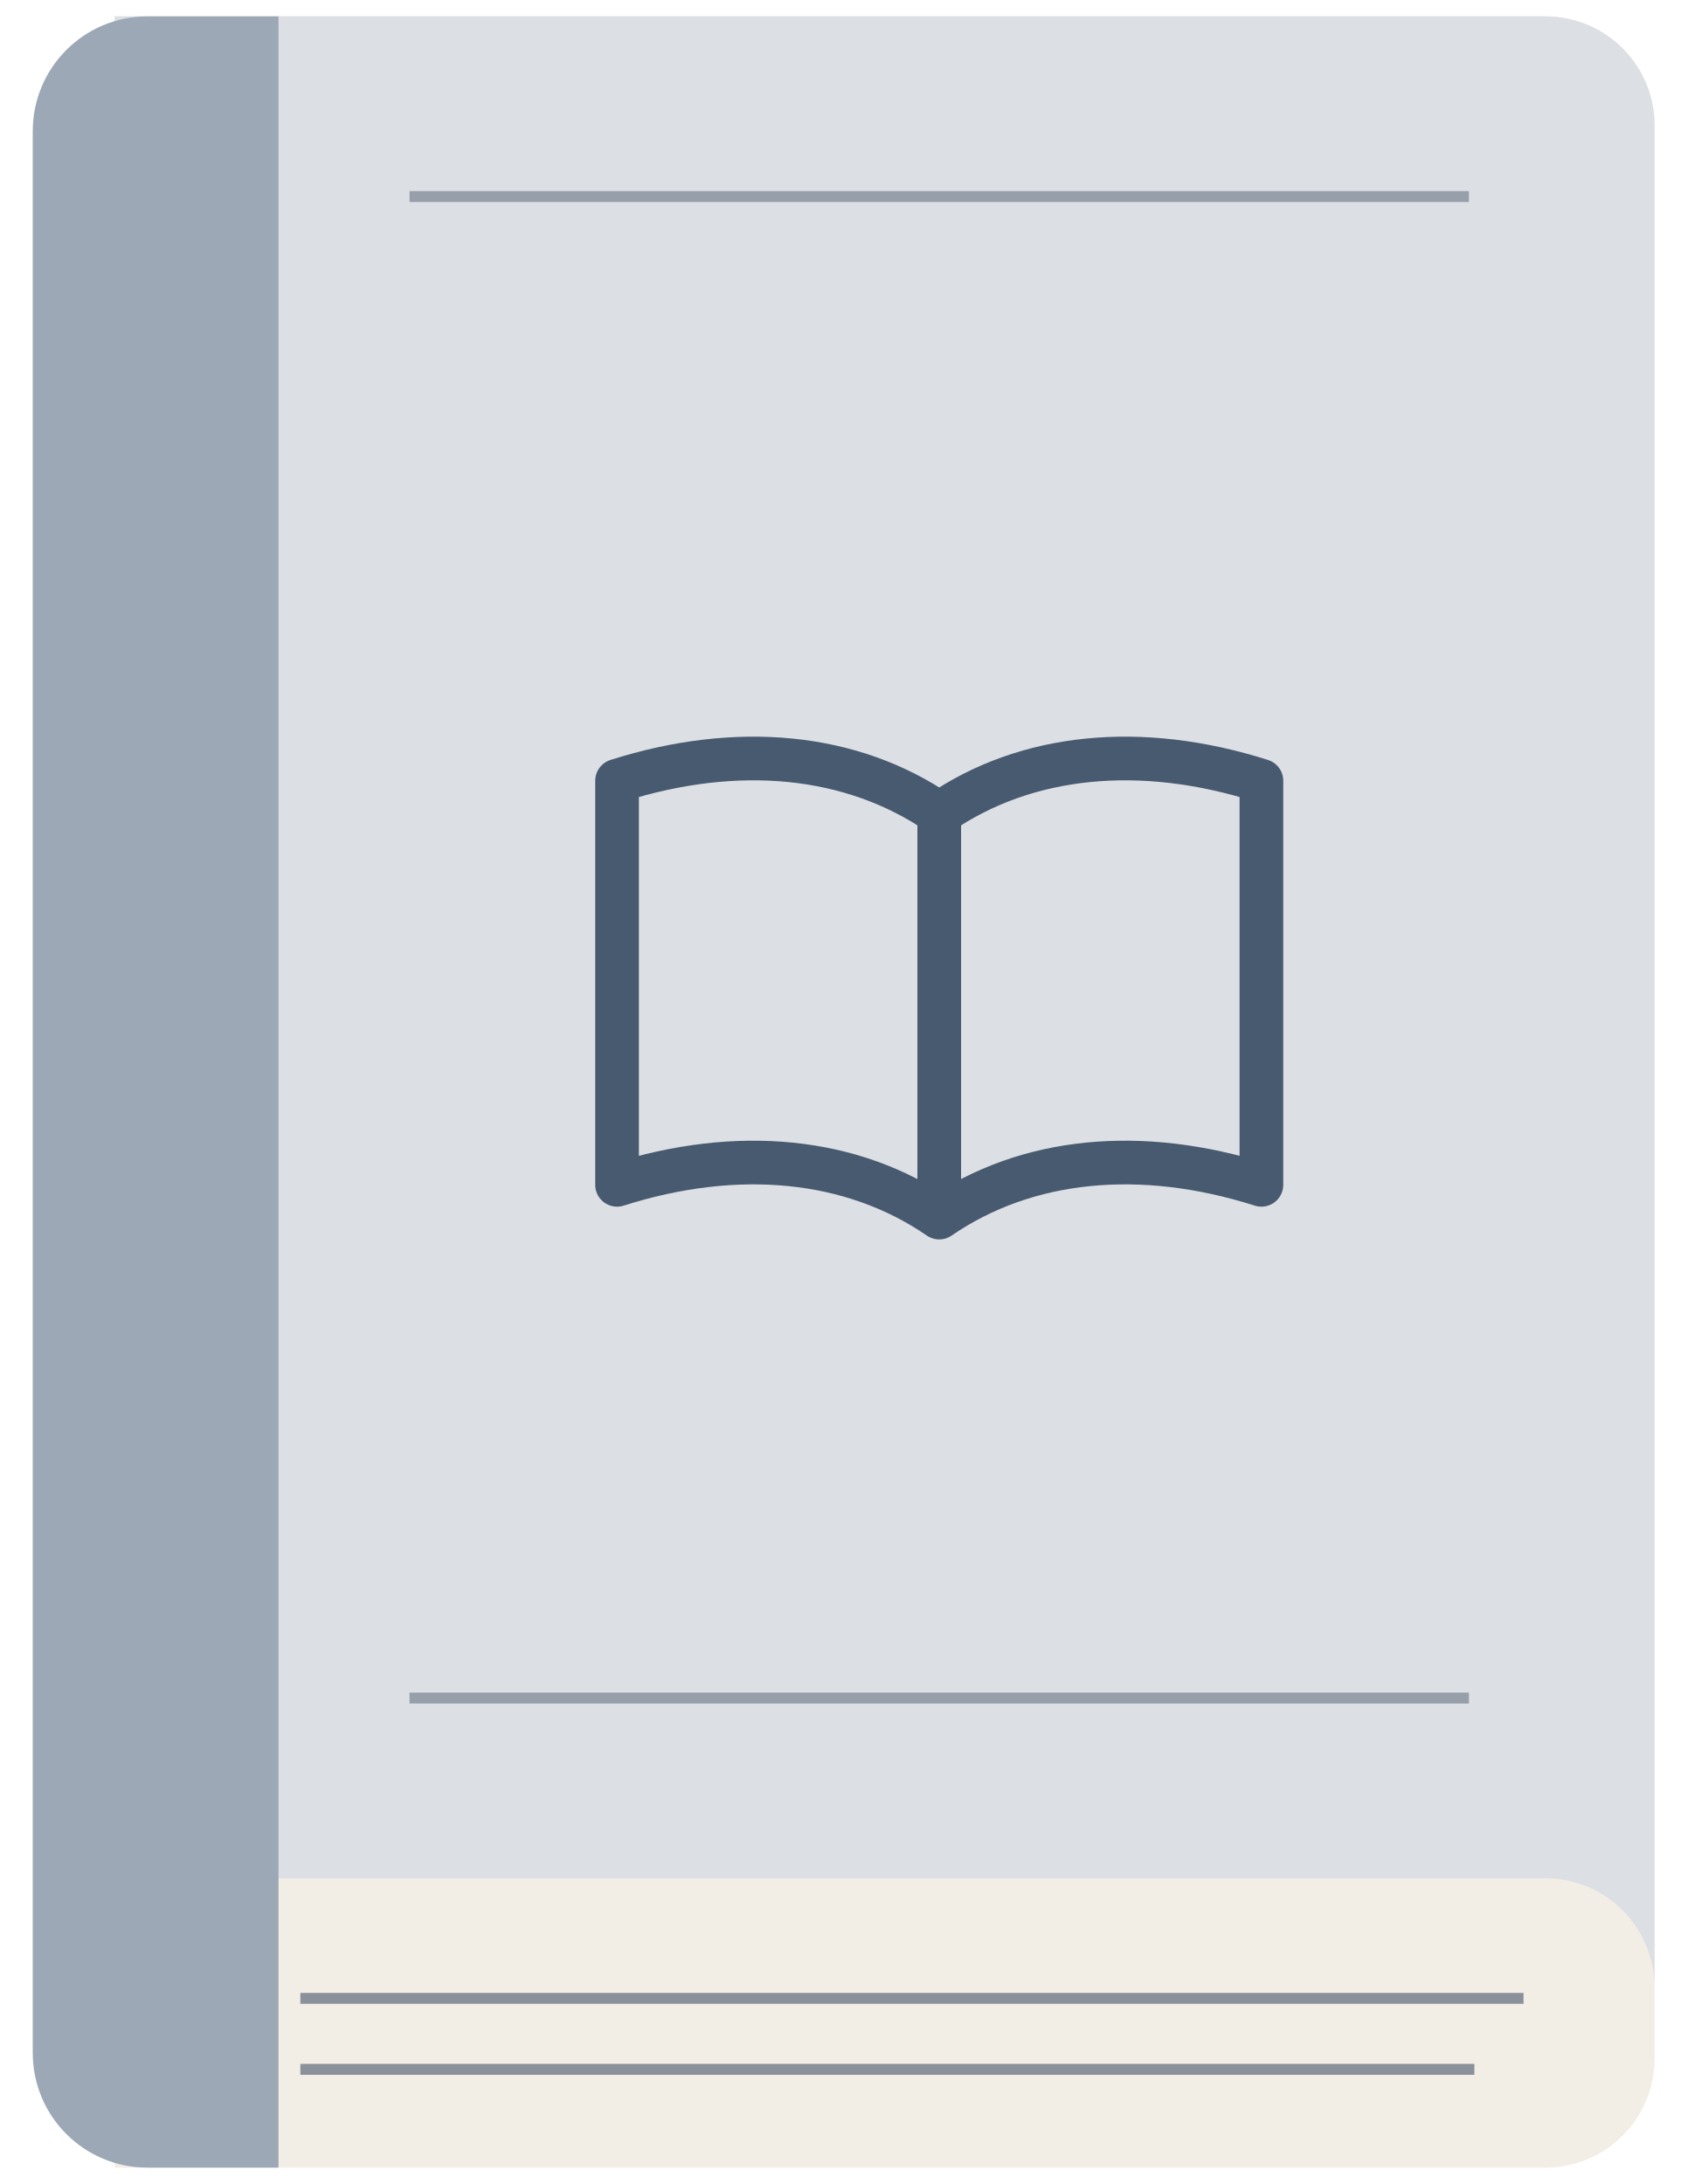
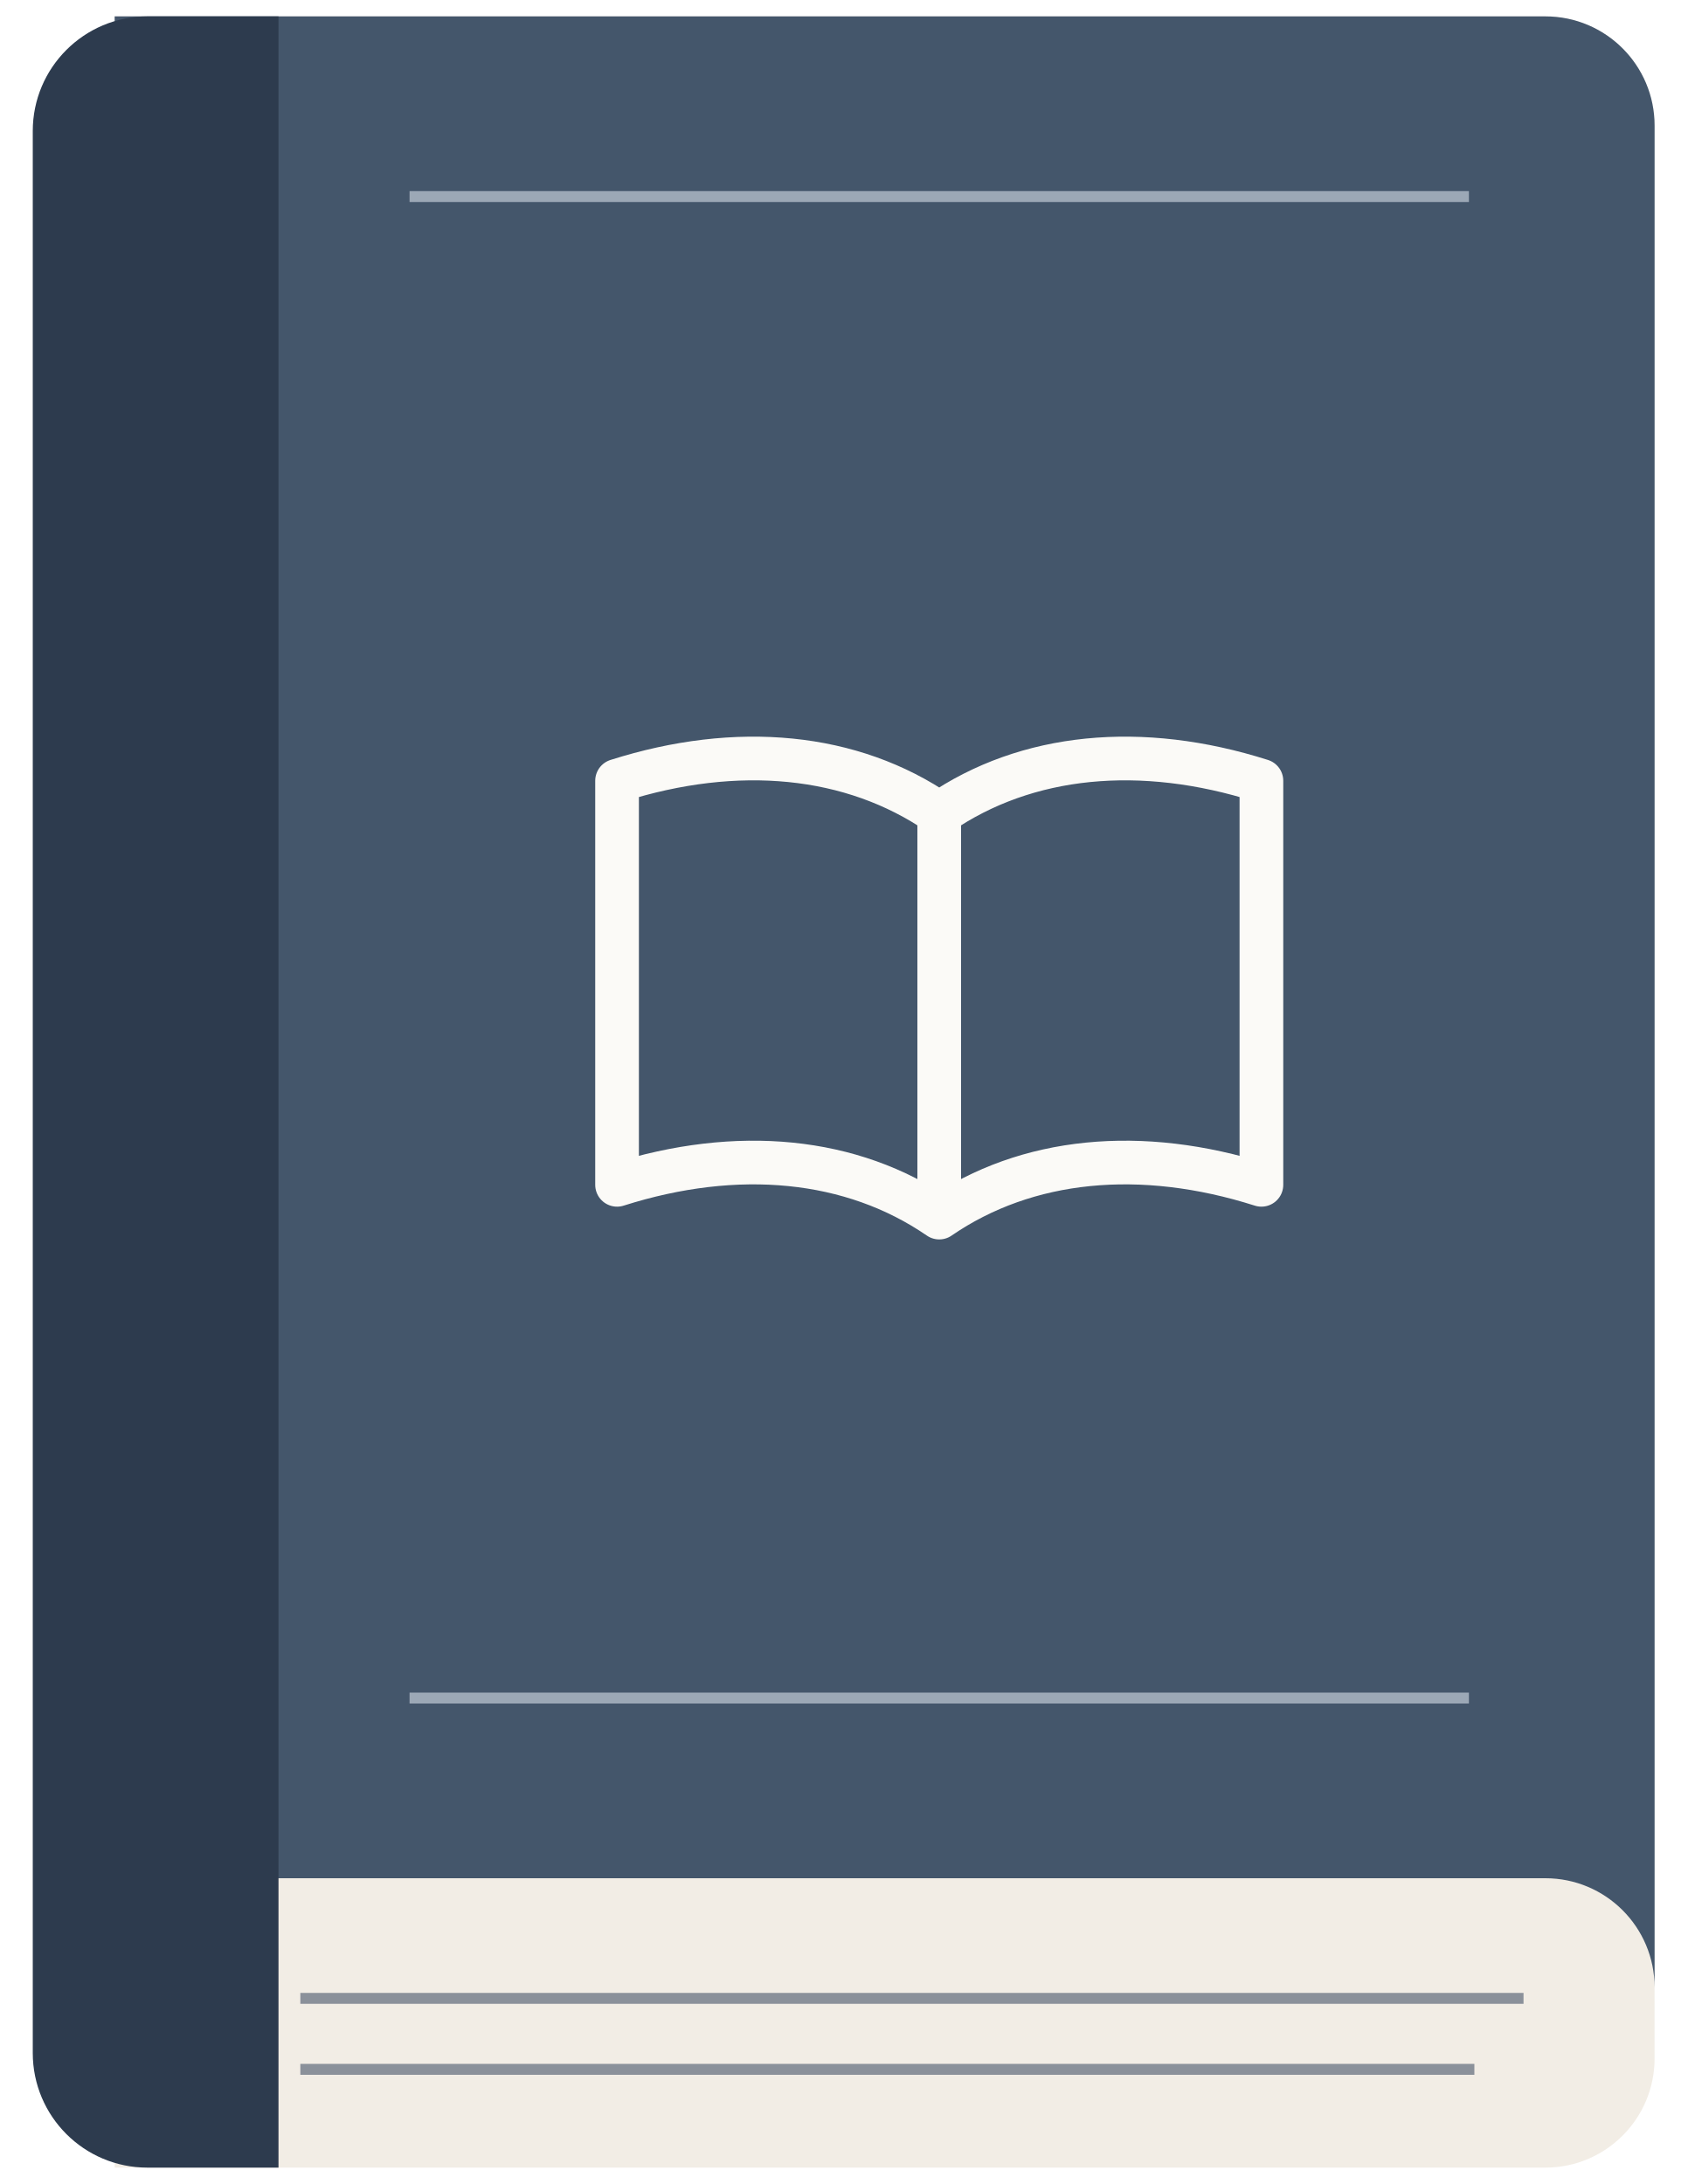
<svg xmlns="http://www.w3.org/2000/svg" viewBox="0 0 309 400">
  <path fill="#f2ede5" d="M21 3h262a20 20 0 0 1 20 20v354a20 20 0 0 1-20 20H21z" />
-   <path fill="#dcdfe4" d="M21 3h262a20 20 0 0 1 20 20v341a20 20 0 0 0-20-20H21z" />
-   <path fill="#9ca8b6" d="M27 3h24v394H27A21 21 0 0 1 6 376V24A21 21 0 0 1 27 3Z" />
+   <path fill="#44566b" d="M21 3h262a20 20 0 0 1 20 20v341a20 20 0 0 0-20-20H21z" />
+   <path fill="#2d3b4e" d="M27 3h24v394H27A21 21 0 0 1 6 376V24A21 21 0 0 1 27 3Z" />
  <path d="M55 366h224m-224 13h215" fill="none" stroke="#8b919a" stroke-width="2" />
-   <path d="M75 36h194m-194 275h194" fill="none" stroke="#969faa" stroke-width="2" />
-   <path d="M172 149c-16-11-37-13-59-6v74c22-7 43-5 59 6 16-11 37-13 59-6v-74c-22-7-43-5-59 6Zm0 0v74" fill="none" stroke="#485a70" stroke-width="8" stroke-linecap="round" stroke-linejoin="round" />
+   <path d="M75 36h194m-194 275h194" fill="none" stroke="#9ca8b6" stroke-width="2" />
+   <path d="M172 149c-16-11-37-13-59-6v74c22-7 43-5 59 6 16-11 37-13 59-6v-74c-22-7-43-5-59 6Zm0 0v74" fill="none" stroke="#fbfaf7" stroke-width="8" stroke-linecap="round" stroke-linejoin="round" />
</svg>
